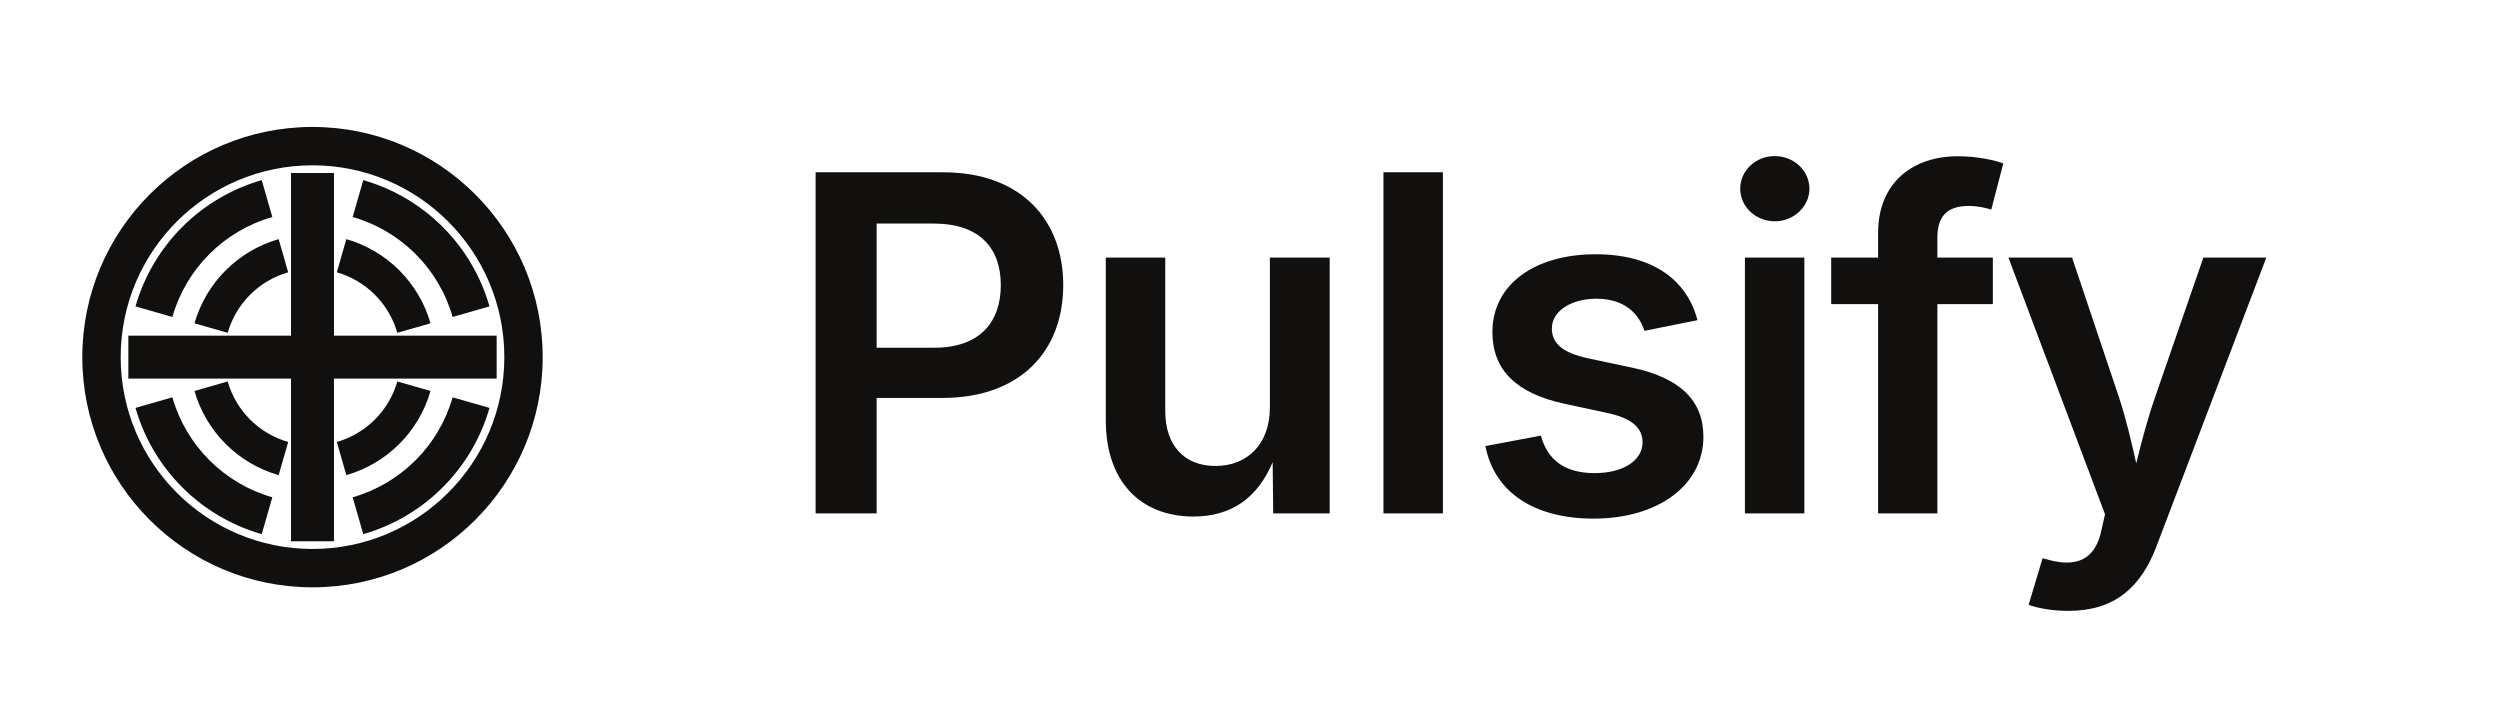
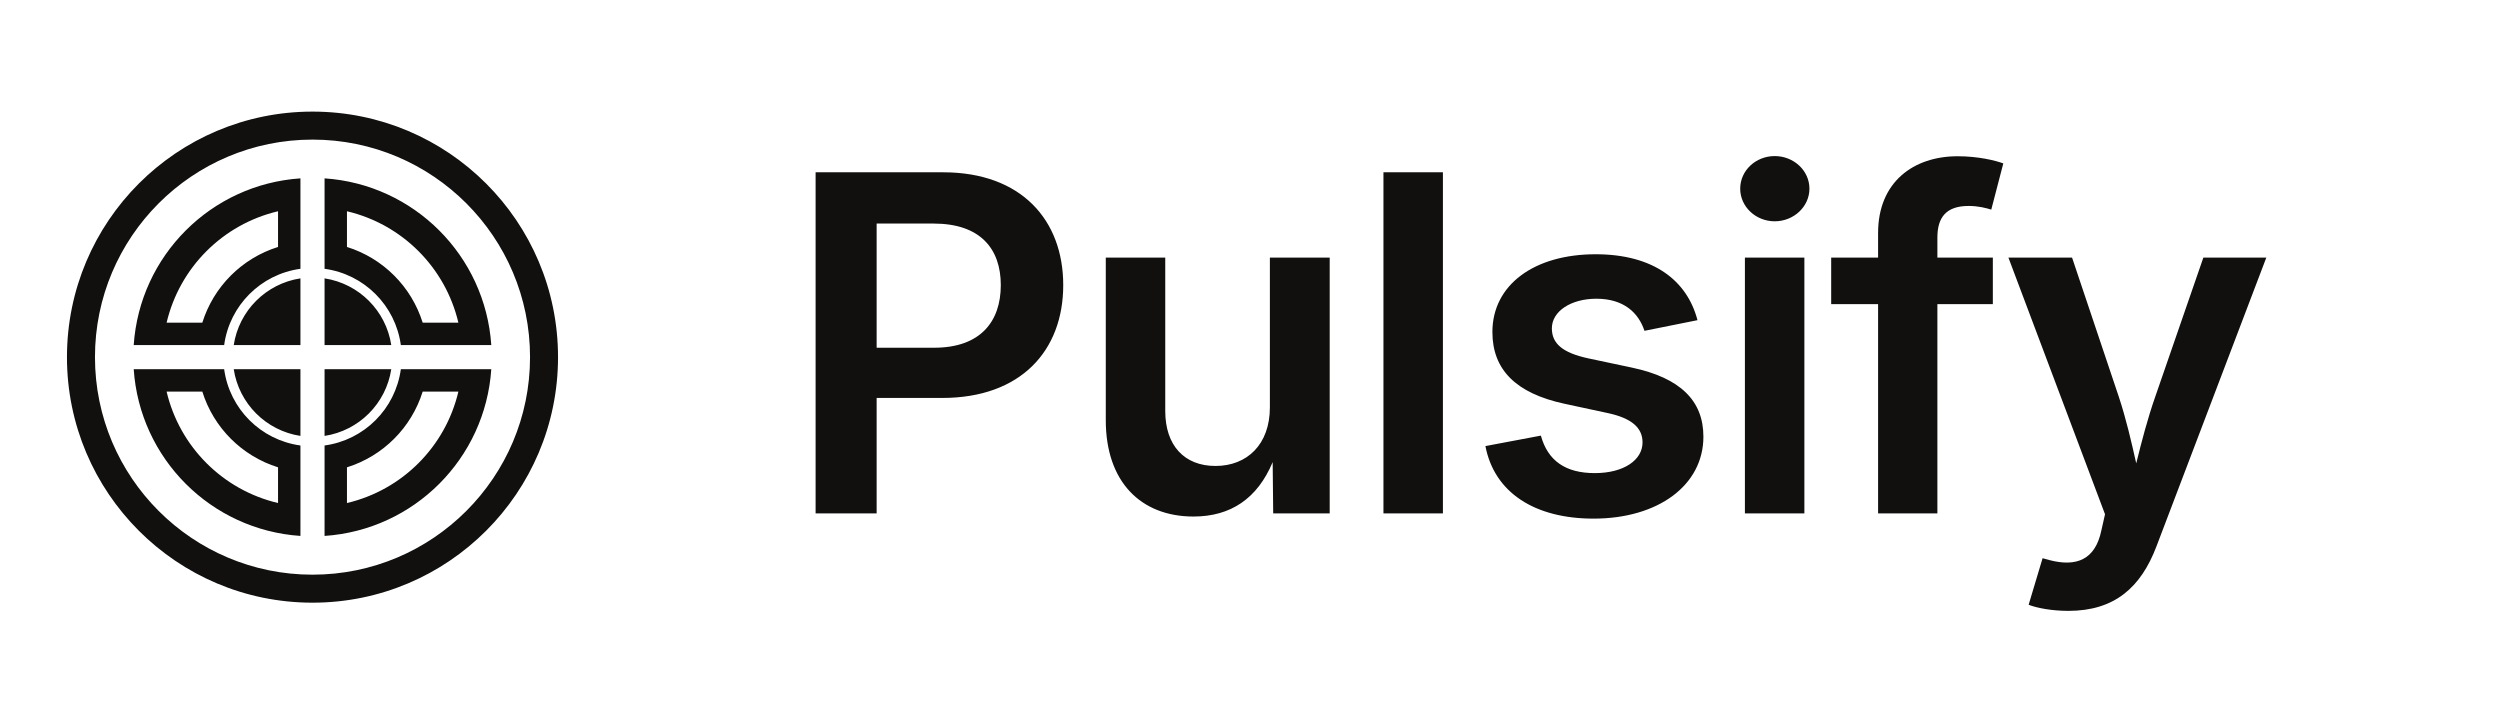
<svg xmlns="http://www.w3.org/2000/svg" viewBox="0 0 224 64" role="img" aria-label="Pulsify">
-   <path fill="#11100f" fill-rule="evenodd" d="M32 2A30 30 0 1 1 31.999 62A30 30 0 0 1 32 2ZM32 7A25 25 0 1 0 32.001 57A25 25 0 0 0 32 7ZM29.2 8H34.8V29.2H56V34.8H34.8V56H29.2V34.8H8V29.2H29.2ZM38.615 8.93A24 24 0 0 1 55.07 25.385L50.264 26.763A19 19 0 0 0 37.237 13.736ZM36.41 16.62A16 16 0 0 1 47.38 27.59L43.055 28.83A11.5 11.5 0 0 0 35.17 20.945ZM55.07 38.615A24 24 0 0 1 38.615 55.07L37.237 50.264A19 19 0 0 0 50.264 37.237ZM47.38 36.41A16 16 0 0 1 36.41 47.38L35.17 43.055A11.5 11.5 0 0 0 43.055 35.17ZM25.385 55.07A24 24 0 0 1 8.93 38.615L13.736 37.237A19 19 0 0 0 26.763 50.264ZM27.59 47.38A16 16 0 0 1 16.62 36.41L20.945 35.17A11.5 11.5 0 0 0 28.83 43.055ZM8.93 25.385A24 24 0 0 1 25.385 8.93L26.763 13.736A19 19 0 0 0 13.736 26.763ZM16.62 27.59A16 16 0 0 1 27.59 16.62L28.83 20.945A11.5 11.5 0 0 0 20.945 28.83Z" transform="translate(6 10) scale(.6875)" />
+   <path fill="#11100f" fill-rule="evenodd" d="M32 0A32 32 0 1 1 31.999 64A32 32 0 0 1 32 0ZM32 3.649A28.351 28.351 0 1 0 32.001 60.351A28.351 28.351 0 0 0 32 3.649ZM33.572 8.699A23.354 23.354 0 0 1 55.301 30.428L43.514 30.428A11.621 11.621 0 0 0 33.572 20.486ZM36.491 12.986A19.537 19.537 0 0 1 51.014 27.509L46.36 27.509A15.046 15.046 0 0 0 36.491 17.64ZM33.572 30.428L33.572 21.734A10.386 10.386 0 0 1 42.266 30.428ZM30.428 8.699A23.354 23.354 0 0 0 8.699 30.428L20.486 30.428A11.621 11.621 0 0 1 30.428 20.486ZM27.509 12.986A19.537 19.537 0 0 0 12.986 27.509L17.64 27.509A15.046 15.046 0 0 1 27.509 17.64ZM30.428 30.428L30.428 21.734A10.386 10.386 0 0 0 21.734 30.428ZM30.428 55.301A23.354 23.354 0 0 1 8.699 33.572L20.486 33.572A11.621 11.621 0 0 0 30.428 43.514ZM27.509 51.014A19.537 19.537 0 0 1 12.986 36.491L17.64 36.491A15.046 15.046 0 0 0 27.509 46.36ZM30.428 33.572L30.428 42.266A10.386 10.386 0 0 1 21.734 33.572ZM33.572 55.301A23.354 23.354 0 0 0 55.301 33.572L43.514 33.572A11.621 11.621 0 0 1 33.572 43.514ZM36.491 51.014A19.537 19.537 0 0 0 51.014 36.491L46.36 36.491A15.046 15.046 0 0 1 36.491 46.36ZM33.572 33.572L33.572 42.266A10.386 10.386 0 0 0 42.266 33.572Z" transform="translate(6 10) scale(.6875)" />
  <text x="70" y="46" fill="#11100f" font-family="Inter, Arial, sans-serif" font-size="42" font-weight="600" letter-spacing="-0.84">Pulsify</text>
</svg>
